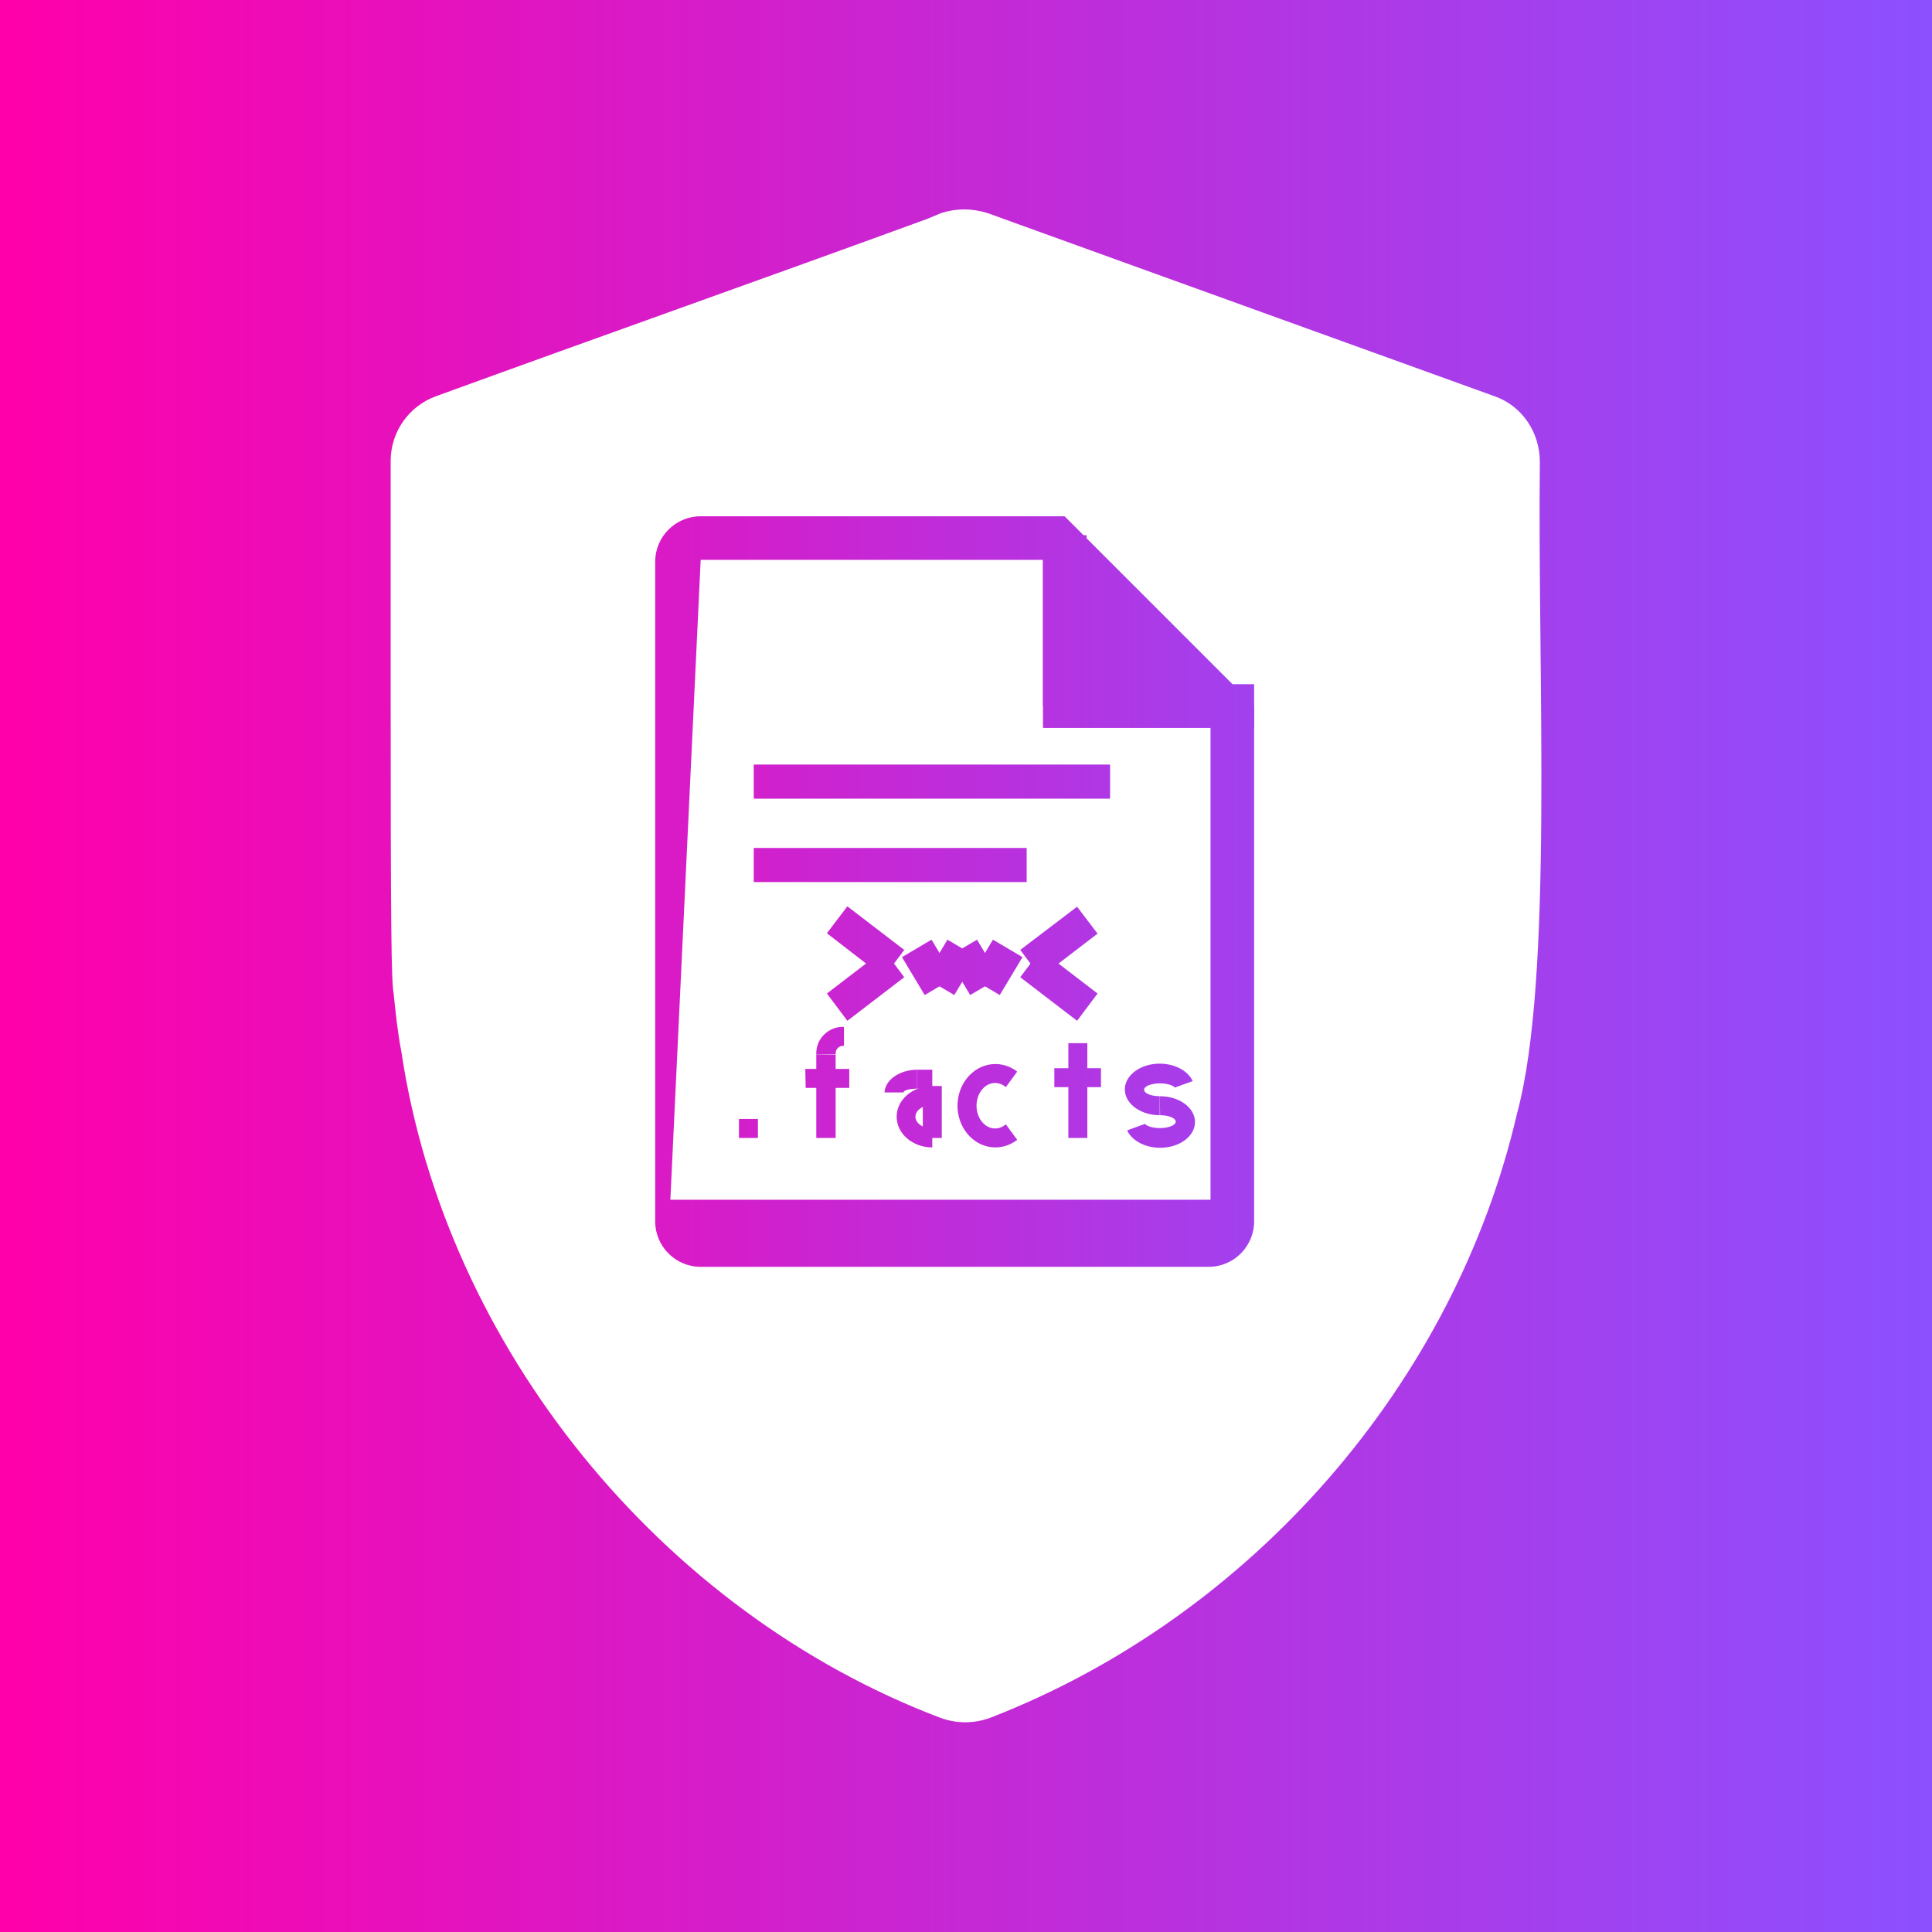
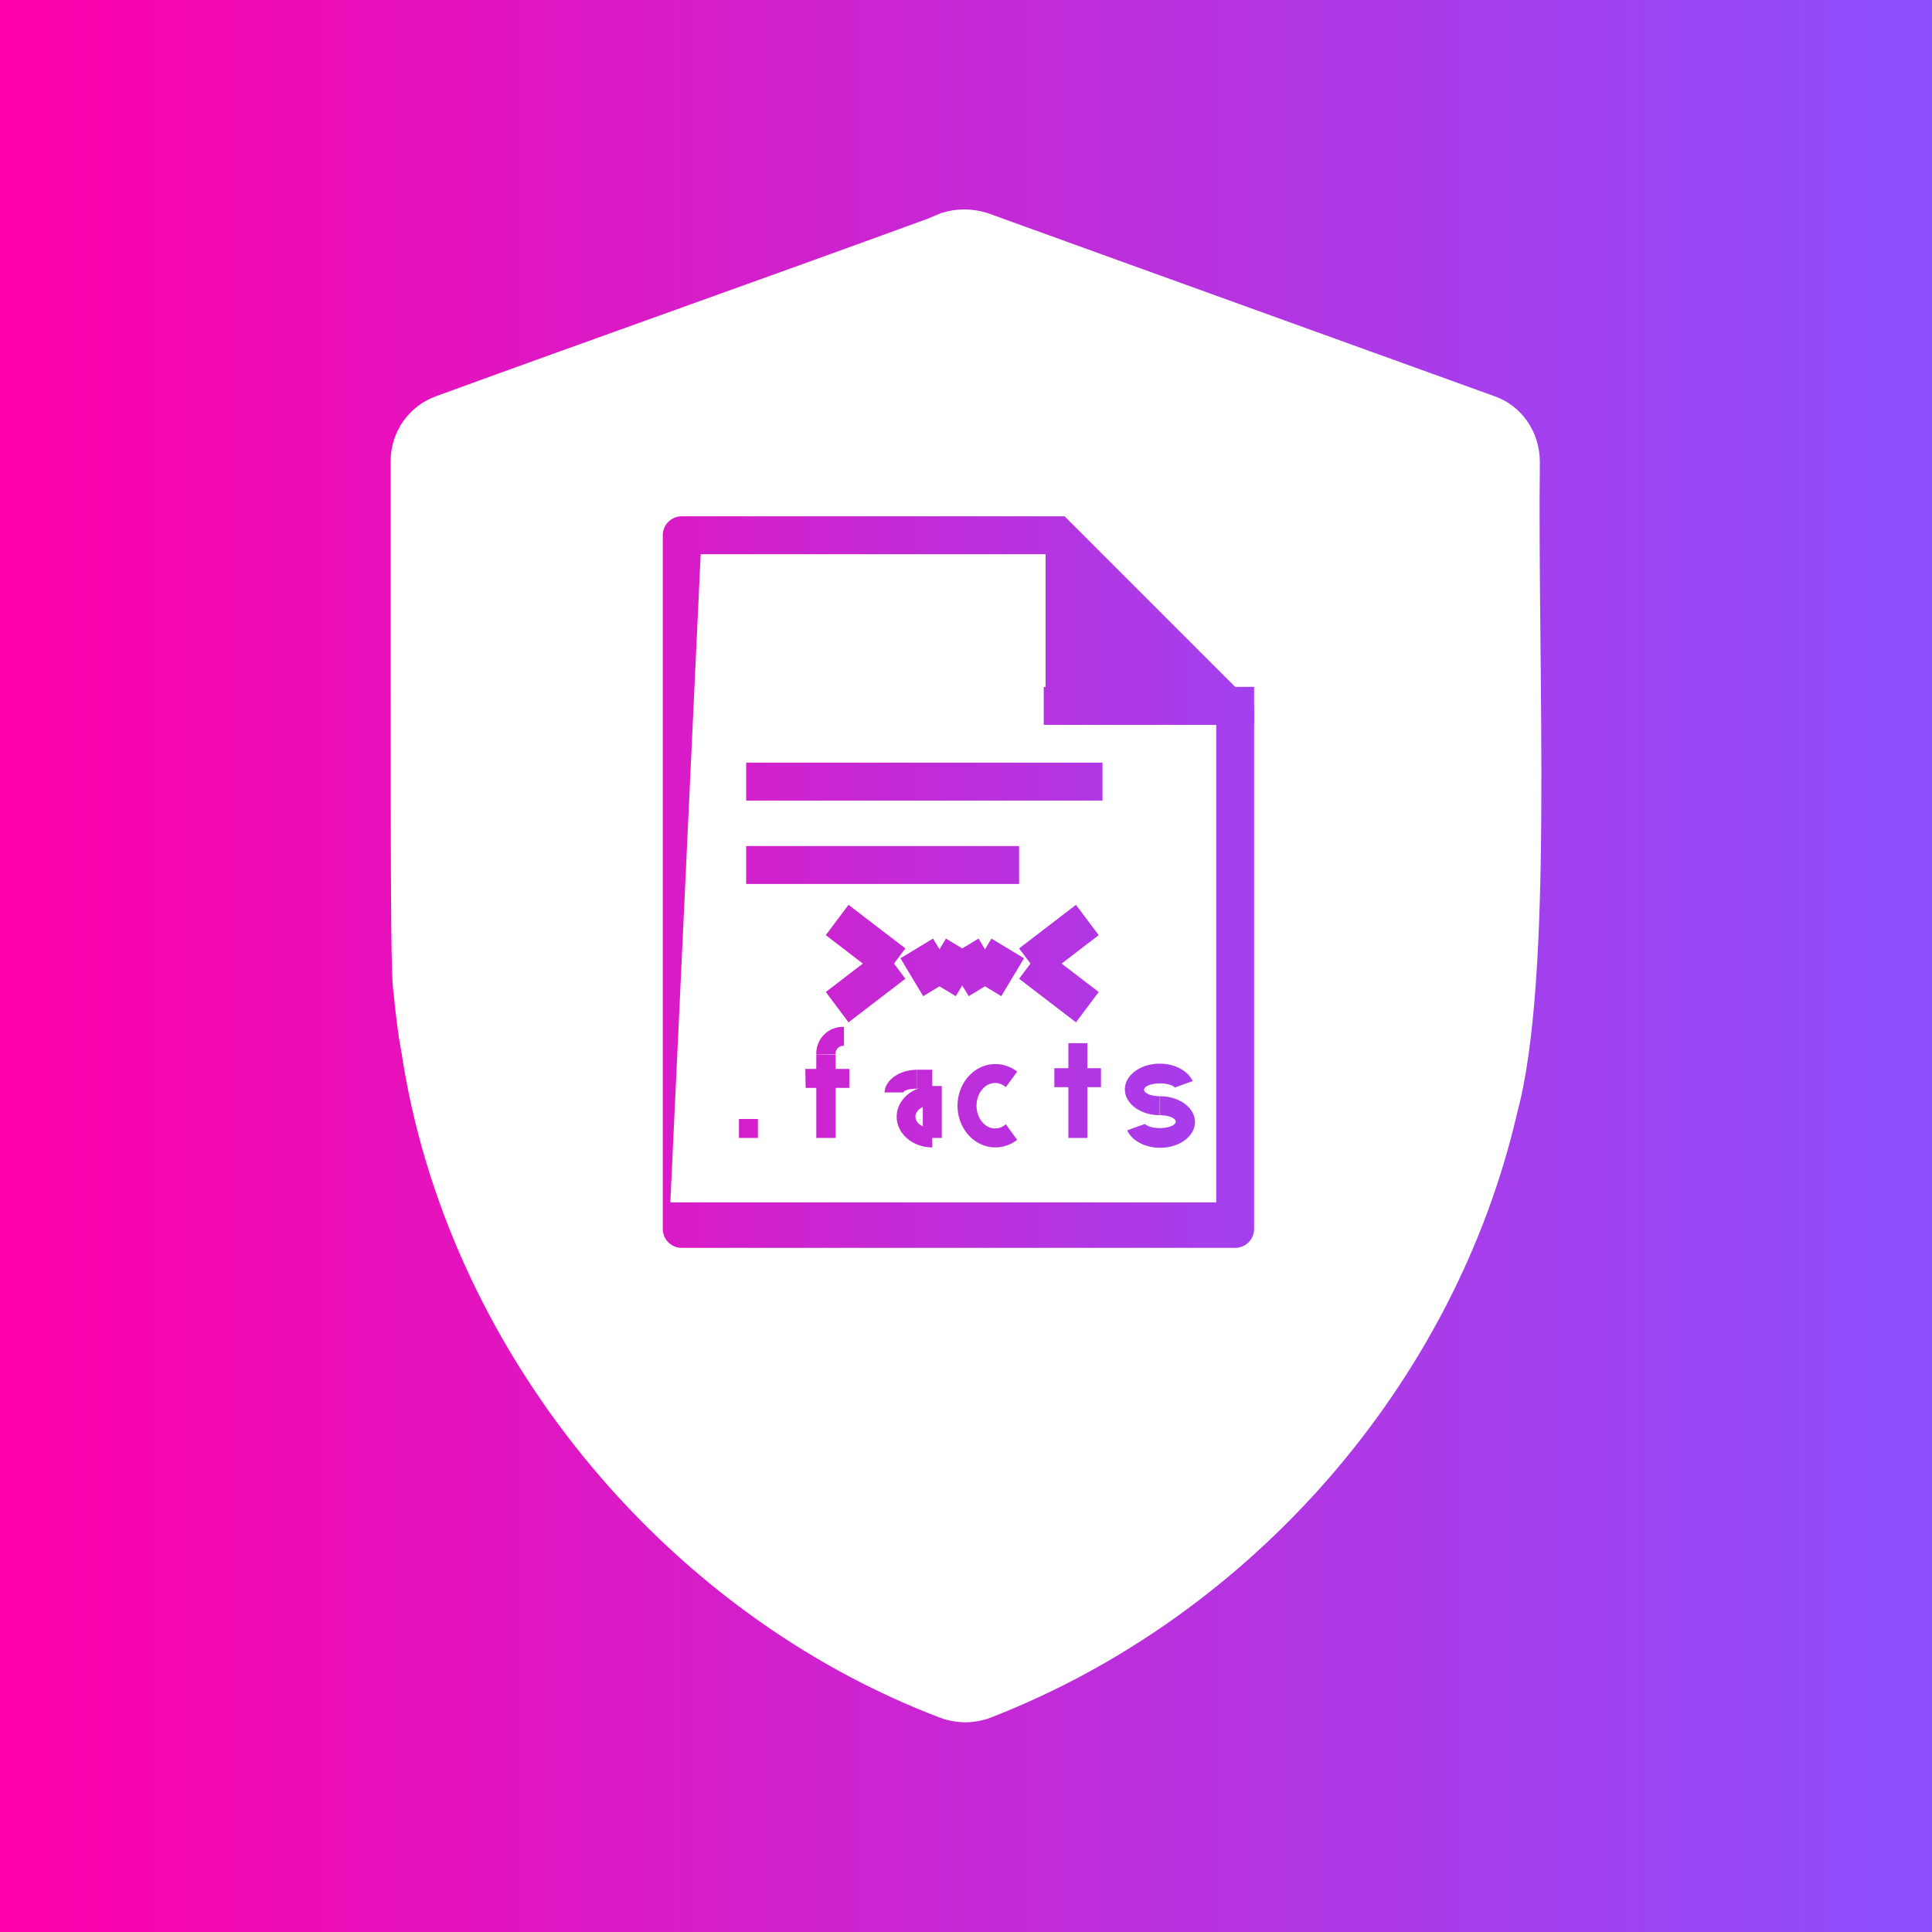
<svg xmlns="http://www.w3.org/2000/svg" viewBox="-6.527 2.221 32.279 32.279" role="img" aria-label="Socket facts">
  <defs>
    <linearGradient id="socket-brand-plate" gradientUnits="userSpaceOnUse" x1="-6.527" y1="0" x2="25.753" y2="0">
      <stop offset="0%" stop-color="#ff00aa" />
      <stop offset="100%" stop-color="#8c50ff" />
    </linearGradient>
  </defs>
  <rect data-socket-layer="plate" x="-6.527" y="2.221" width="32.279" height="32.279" fill="url(#socket-brand-plate)" />
  <path data-socket-layer="shield" fill="#ffffff" d="M18.44 8.84c.46.16.76.6.76 1.1-.04 3.58.23 8.63-.38 10.88-1.04 4.5-4.42 8.4-8.8 10.1a1.2 1.2 0 0 1-.84 0C4.52 29.15.92 24.73.18 19.8c-.06-.31-.1-.67-.13-.98-.04-.2-.05-1.14-.05-5.17V9.91a1.15 1.15 0 0 1 .76-1.07c2.8-1.02 5.38-1.93 8.2-2.96l.24-.1q.38-.12.77 0l2.24.81z" />
  <g data-socket-layer="glyph" transform="translate(2.013 9.2) scale(0.63333)">
-     <path fill="url(#socket-brand-plate)" fill-rule="evenodd" d="M5 2.6h9.6l5 5v13.6a1.2 1.2 0 0 1-1.2 1.2H5a1.2 1.2 0 0 1-1.2-1.2V3.8A1.2 1.2 0 0 1 5 2.6m0 1.15h9.03v4.43h4.42v12.45H4.2Z" />
-     <path fill="url(#socket-brand-plate)" fill-rule="evenodd" d="M14.03 3.1v4.5h1.15V3.1Z" />
-     <path fill="url(#socket-brand-plate)" fill-rule="evenodd" d="M14.05 8.18h5.55V7.03h-5.55Z" />
-     <path fill="url(#socket-brand-plate)" fill-rule="evenodd" d="M6.4 10.05h9.4v-.9H6.4Z" />
-     <path fill="url(#socket-brand-plate)" fill-rule="evenodd" d="M6.4 12.25h7.2v-.9H6.4Z" />
-     <path fill="url(#socket-brand-plate)" fill-rule="evenodd" d="m8.33 13.6 1.5 1.16.54-.72-1.5-1.15Z" />
-     <path fill="url(#socket-brand-plate)" fill-rule="evenodd" d="m9.83 14.04-1.5 1.15.54.72 1.5-1.15Z" />
-     <path fill="url(#socket-brand-plate)" fill-rule="evenodd" d="m14.93 12.9-1.5 1.14.54.72 1.5-1.15Z" />
-     <path fill="url(#socket-brand-plate)" fill-rule="evenodd" d="m13.43 14.76 1.5 1.15.54-.72-1.5-1.15Z" />
-     <path fill="url(#socket-brand-plate)" fill-rule="evenodd" d="m10.31 14.23.6 1 .78-.46-.6-1Z" />
-     <path fill="url(#socket-brand-plate)" fill-rule="evenodd" d="m11.69 15.23.6-1-.78-.46-.6 1Z" />
-     <path fill="url(#socket-brand-plate)" fill-rule="evenodd" d="m11.51 14.23.6 1 .78-.46-.6-1Z" />
-     <path fill="url(#socket-brand-plate)" fill-rule="evenodd" d="m12.89 15.23.6-1-.78-.46-.6 1Z" />
+     <path fill="url(#socket-brand-plate)" fill-rule="evenodd" d="M4.5 2.6h10.1l5 5v13.8a.5.5 0 0 1-.5.5H4.5a.5.5 0 0 1-.5-.5V3.1a.5.5 0 0 1 .5-.5m.5 1h9.1v4.5h4.5v12.6H4.2Z" />
+     <path fill="url(#socket-brand-plate)" fill-rule="evenodd" d="M14.1 3.1v4.5h1V3.1Z" />
+     <path fill="url(#socket-brand-plate)" fill-rule="evenodd" d="M14.05 8.1h5.55v-1h-5.55Z" />
+     <path fill="url(#socket-brand-plate)" fill-rule="evenodd" d="M6.2 10.1h9.4v-1H6.2Z" />
+     <path fill="url(#socket-brand-plate)" fill-rule="evenodd" d="M6.2 12.3h7.2v-1H6.2Z" />
+     <path fill="url(#socket-brand-plate)" fill-rule="evenodd" d="m8.3 13.65 1.5 1.15.6-.8-1.5-1.15Z" />
+     <path fill="url(#socket-brand-plate)" fill-rule="evenodd" d="m9.8 14-1.5 1.15.6.8 1.5-1.15Z" />
+     <path fill="url(#socket-brand-plate)" fill-rule="evenodd" d="M14.9 12.85 13.4 14l.6.8 1.5-1.15Z" />
+     <path fill="url(#socket-brand-plate)" fill-rule="evenodd" d="m13.4 14.8 1.5 1.15.6-.8L14 14Z" />
+     <path fill="url(#socket-brand-plate)" fill-rule="evenodd" d="m10.27 14.26.6 1 .86-.52-.6-1Z" />
+     <path fill="url(#socket-brand-plate)" fill-rule="evenodd" d="m11.73 15.26.6-1-.86-.52-.6 1Z" />
+     <path fill="url(#socket-brand-plate)" fill-rule="evenodd" d="m11.47 14.26.6 1 .86-.52-.6-1Z" />
+     <path fill="url(#socket-brand-plate)" fill-rule="evenodd" d="m12.93 15.26.6-1-.86-.52-.6 1Z" />
    <path fill="url(#socket-brand-plate)" fill-rule="evenodd" d="M6.01 19h.5v-.5h-.5Z" />
    <path fill="url(#socket-brand-plate)" fill-rule="evenodd" d="M8.05 16.8a.7.7 0 0 1 .73-.73v.5a.2.2 0 0 0-.22.22Z" />
    <path fill="url(#socket-brand-plate)" fill-rule="evenodd" d="M8.05 16.8V19h.51v-2.2Z" />
    <path fill="url(#socket-brand-plate)" fill-rule="evenodd" d="M7.77 17.68h1.15v-.5H7.76Z" />
    <path fill="url(#socket-brand-plate)" fill-rule="evenodd" d="M10.86 17.63V19h.5v-1.37Z" />
    <path fill="url(#socket-brand-plate)" fill-rule="evenodd" d="M11.11 19.25a.94.81 0 0 1 0-1.62v.5a.43.3 0 0 0 0 .62Z" />
    <path fill="url(#socket-brand-plate)" fill-rule="evenodd" d="M9.85 17.8a.87.62 0 0 1 .86-.6v.5a.36.1 0 0 0-.36.1Z" />
    <path fill="url(#socket-brand-plate)" fill-rule="evenodd" d="M10.71 17.7h.4v-.5h-.4Z" />
    <path fill="url(#socket-brand-plate)" fill-rule="evenodd" d="M13.35 19.05a1 1.1 0 1 1 0-1.8l-.3.41a.49.6 0 1 0 0 .98Z" />
    <path fill="url(#socket-brand-plate)" fill-rule="evenodd" d="M14.7 16.5V19h.5v-2.5Z" />
    <path fill="url(#socket-brand-plate)" fill-rule="evenodd" d="M14.33 17.66h1.23v-.5h-1.23Z" />
    <path fill="url(#socket-brand-plate)" fill-rule="evenodd" d="M17.98 17.5a.92.68 0 1 0-.87.9v-.5a.42.17 0 1 1 .4-.23Z" />
    <path fill="url(#socket-brand-plate)" fill-rule="evenodd" d="M17.11 17.9a.92.68 0 1 1-.86.9l.47-.17a.42.17 0 1 0 .4-.23Z" />
  </g>
</svg>
